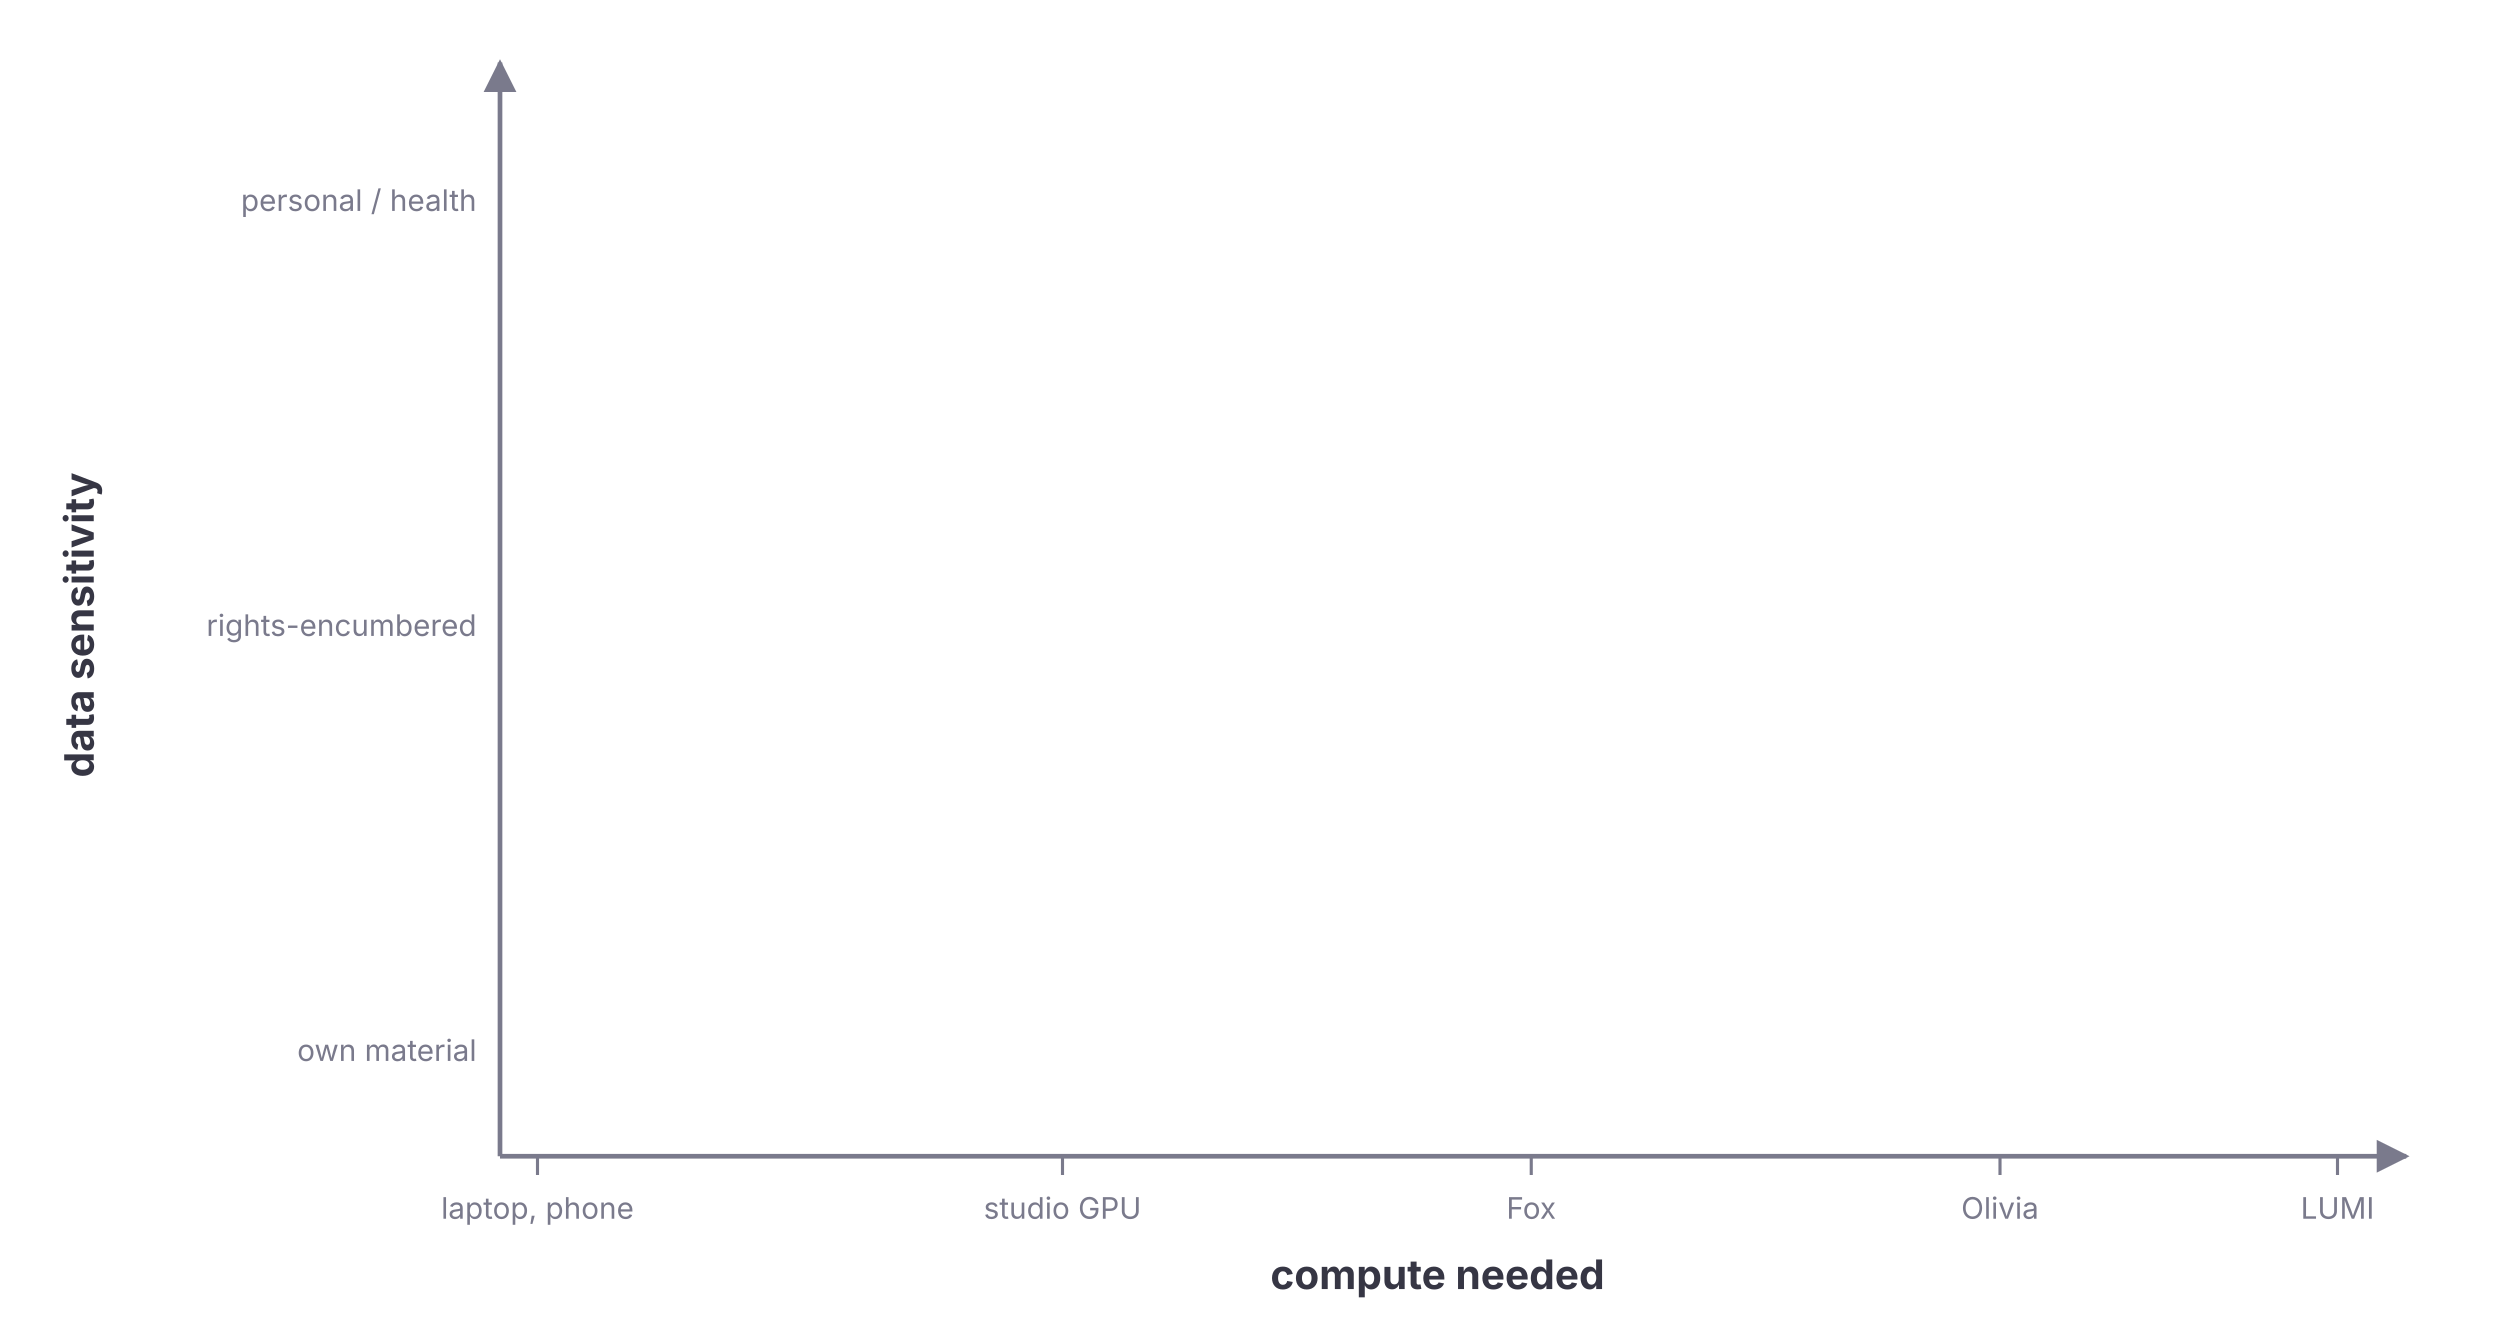
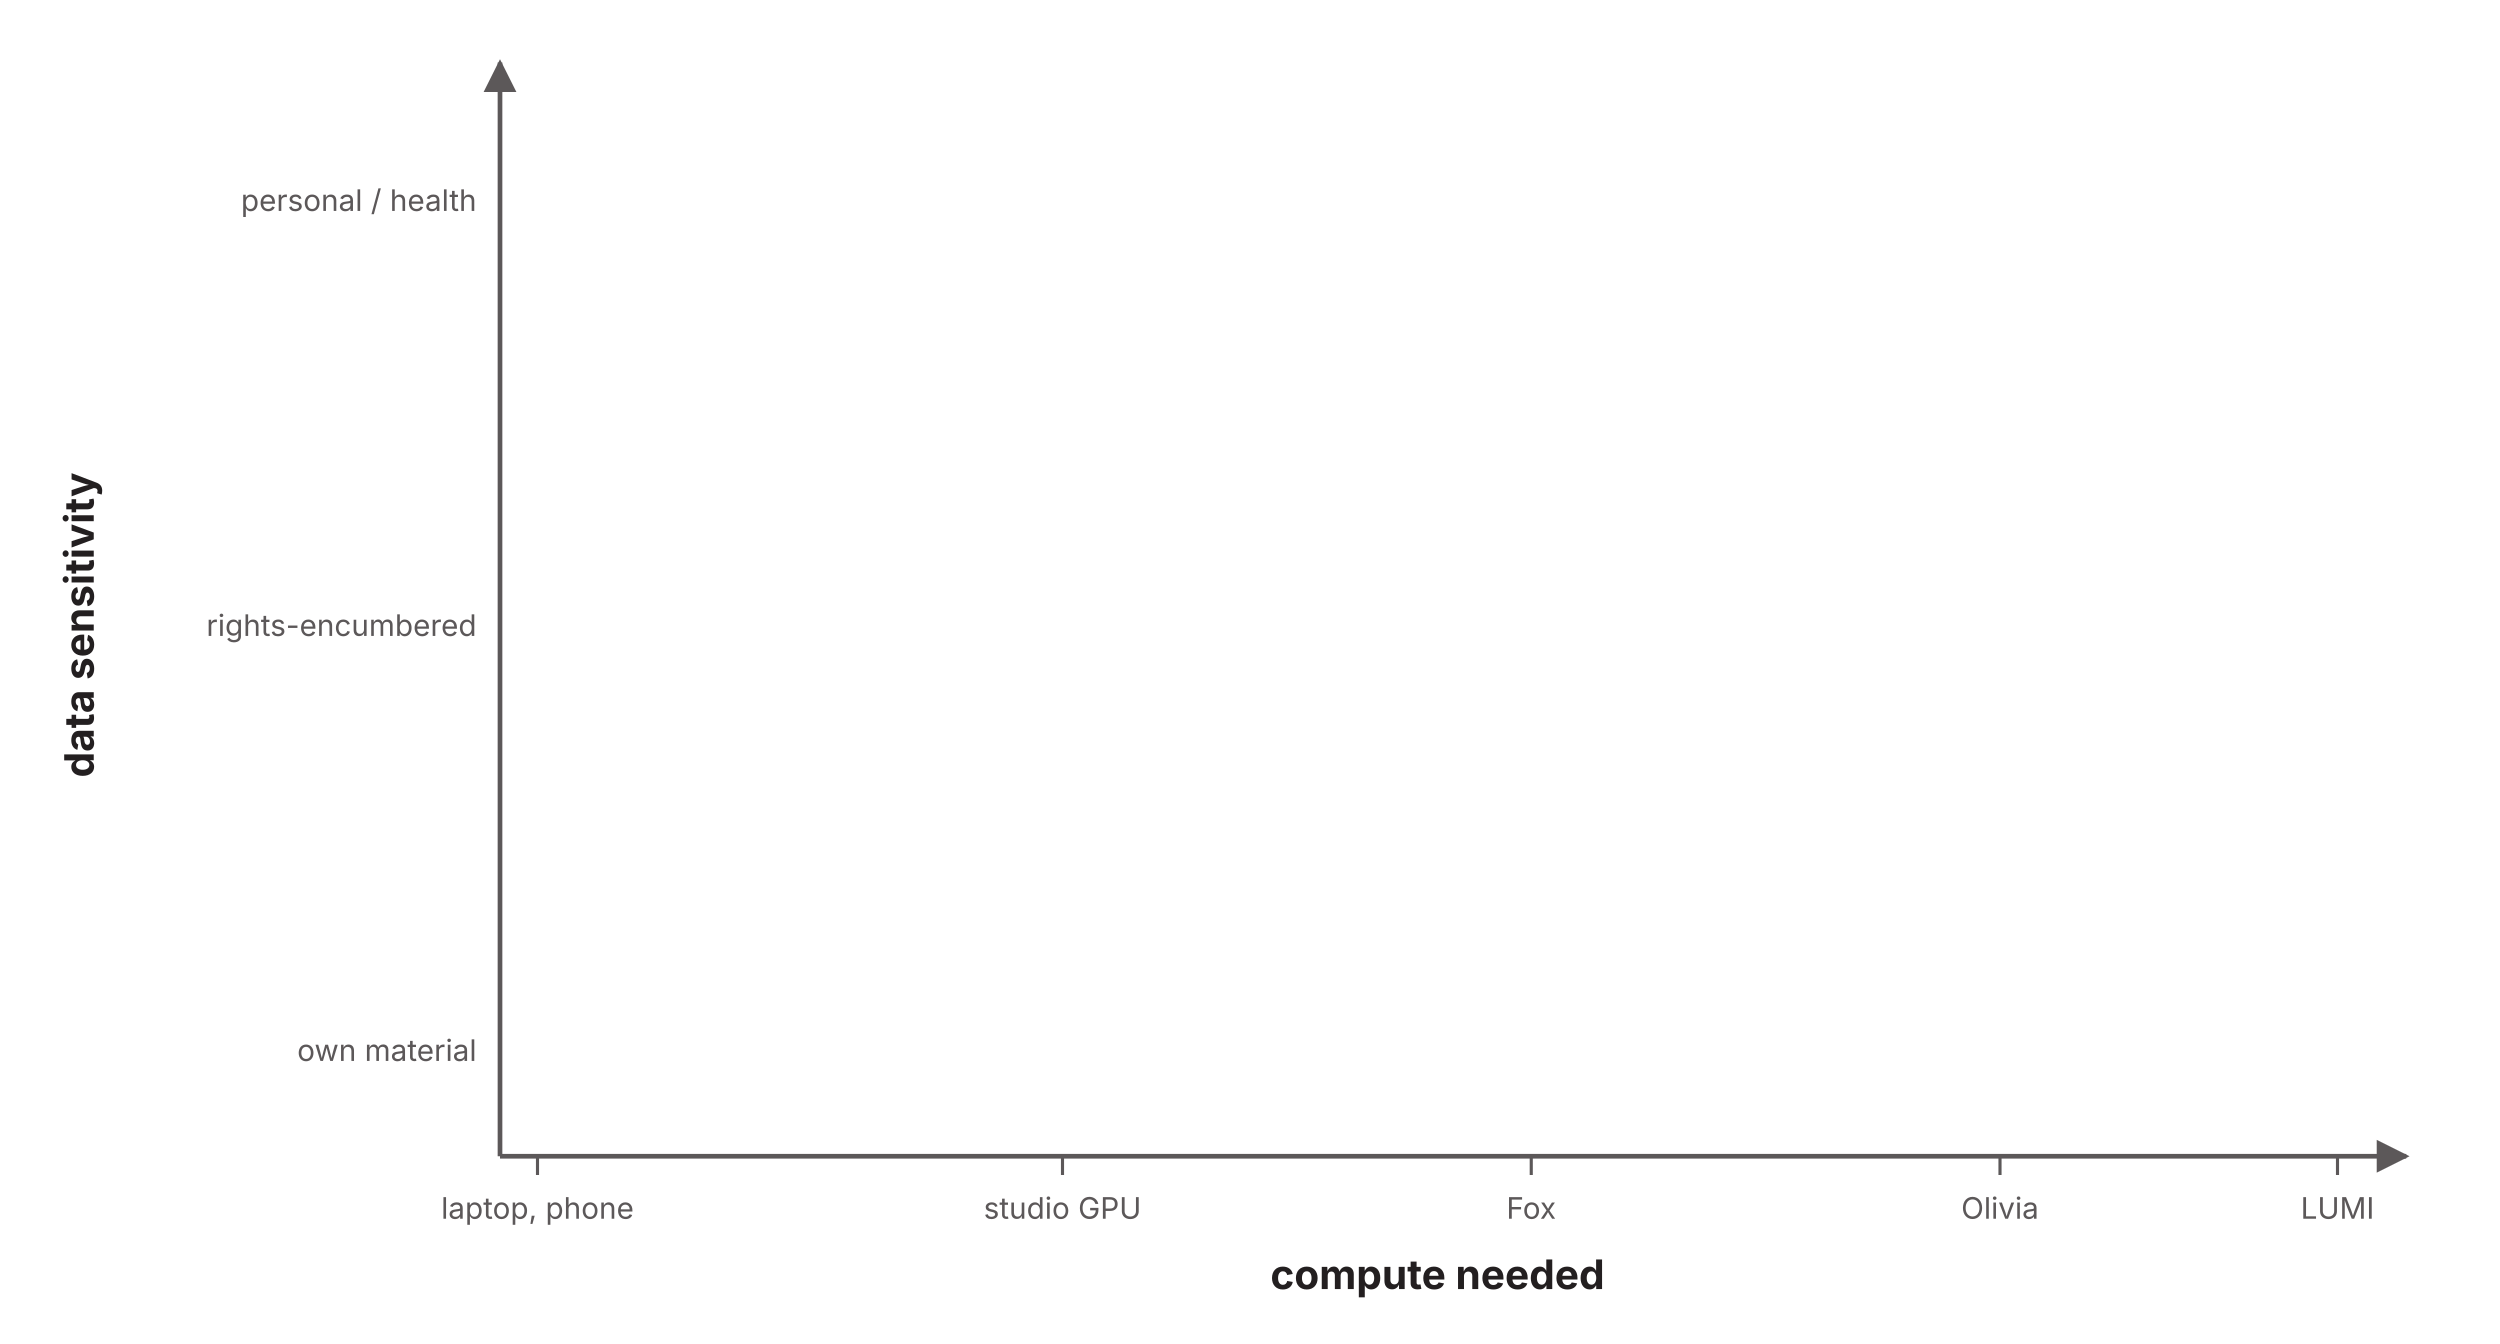
- <svg xmlns="http://www.w3.org/2000/svg" viewBox="0 0 1600 860" font-family="Inter, Helvetica Neue, Helvetica, Arial, sans-serif">
+ <svg xmlns="http://www.w3.org/2000/svg" viewBox="0 0 1600 860" font-family="Inter, Raleway, Arial, sans-serif">
  <defs>
    <marker id="a" viewBox="0 0 10 10" refX="9" refY="5" markerWidth="7" markerHeight="7" orient="auto-start-reverse">
-       <path d="M0,0 L10,5 L0,10 z" fill="#7a7a8c" />
+       <path d="M0,0 L10,5 L0,10 z" fill="#5c5859" />
    </marker>
  </defs>
-   <line x1="320" y1="740" x2="1540" y2="740" stroke="#7a7a8c" stroke-width="3" marker-end="url(#a)" />
-   <line x1="320" y1="740" x2="320" y2="40" stroke="#7a7a8c" stroke-width="3" marker-end="url(#a)" />
-   <line x1="344.0" y1="740" x2="344.0" y2="752" stroke="#7a7a8c" stroke-width="2" />
-   <text x="344.0" y="780" text-anchor="middle" font-size="19" fill="#7a7a8c" font-weight="normal">laptop, phone</text>
-   <line x1="680.0" y1="740" x2="680.0" y2="752" stroke="#7a7a8c" stroke-width="2" />
-   <text x="680.0" y="780" text-anchor="middle" font-size="19" fill="#7a7a8c" font-weight="normal">studio GPU</text>
-   <line x1="980.0" y1="740" x2="980.0" y2="752" stroke="#7a7a8c" stroke-width="2" />
-   <text x="980.0" y="780" text-anchor="middle" font-size="19" fill="#7a7a8c" font-weight="normal">Fox</text>
-   <line x1="1280.0" y1="740" x2="1280.0" y2="752" stroke="#7a7a8c" stroke-width="2" />
-   <text x="1280.0" y="780" text-anchor="middle" font-size="19" fill="#7a7a8c" font-weight="normal">Olivia</text>
-   <line x1="1496.0" y1="740" x2="1496.0" y2="752" stroke="#7a7a8c" stroke-width="2" />
-   <text x="1496.0" y="780" text-anchor="middle" font-size="19" fill="#7a7a8c" font-weight="normal">LUMI</text>
-   <text x="920.0" y="825" text-anchor="middle" font-size="26" fill="#363644" font-weight="bold">compute needed</text>
-   <text x="305" y="679.0" text-anchor="end" font-size="19" fill="#7a7a8c" font-weight="normal">own material</text>
-   <text x="305" y="407.0" text-anchor="end" font-size="19" fill="#7a7a8c" font-weight="normal">rights-encumbered</text>
-   <text x="305" y="135.0" text-anchor="end" font-size="19" fill="#7a7a8c" font-weight="normal">personal / health</text>
-   <text x="60" y="400.0" text-anchor="middle" font-size="26" fill="#363644" font-weight="bold" transform="rotate(-90 60 400.0)">data sensitivity</text>
+   <line x1="320" y1="740" x2="1540" y2="740" stroke="#5c5859" stroke-width="3" marker-end="url(#a)" />
+   <line x1="320" y1="740" x2="320" y2="40" stroke="#5c5859" stroke-width="3" marker-end="url(#a)" />
+   <line x1="344.0" y1="740" x2="344.0" y2="752" stroke="#5c5859" stroke-width="2" />
+   <text x="344.0" y="780" text-anchor="middle" font-size="19" fill="#5c5859" font-weight="normal">laptop, phone</text>
+   <line x1="680.0" y1="740" x2="680.0" y2="752" stroke="#5c5859" stroke-width="2" />
+   <text x="680.0" y="780" text-anchor="middle" font-size="19" fill="#5c5859" font-weight="normal">studio GPU</text>
+   <line x1="980.0" y1="740" x2="980.0" y2="752" stroke="#5c5859" stroke-width="2" />
+   <text x="980.0" y="780" text-anchor="middle" font-size="19" fill="#5c5859" font-weight="normal">Fox</text>
+   <line x1="1280.0" y1="740" x2="1280.0" y2="752" stroke="#5c5859" stroke-width="2" />
+   <text x="1280.0" y="780" text-anchor="middle" font-size="19" fill="#5c5859" font-weight="normal">Olivia</text>
+   <line x1="1496.0" y1="740" x2="1496.0" y2="752" stroke="#5c5859" stroke-width="2" />
+   <text x="1496.0" y="780" text-anchor="middle" font-size="19" fill="#5c5859" font-weight="normal">LUMI</text>
+   <text x="920.0" y="825" text-anchor="middle" font-size="26" fill="#231f20" font-weight="bold">compute needed</text>
+   <text x="305" y="679.0" text-anchor="end" font-size="19" fill="#5c5859" font-weight="normal">own material</text>
+   <text x="305" y="407.0" text-anchor="end" font-size="19" fill="#5c5859" font-weight="normal">rights-encumbered</text>
+   <text x="305" y="135.0" text-anchor="end" font-size="19" fill="#5c5859" font-weight="normal">personal / health</text>
+   <text x="60" y="400.0" text-anchor="middle" font-size="26" fill="#231f20" font-weight="bold" transform="rotate(-90 60 400.0)">data sensitivity</text>
</svg>
